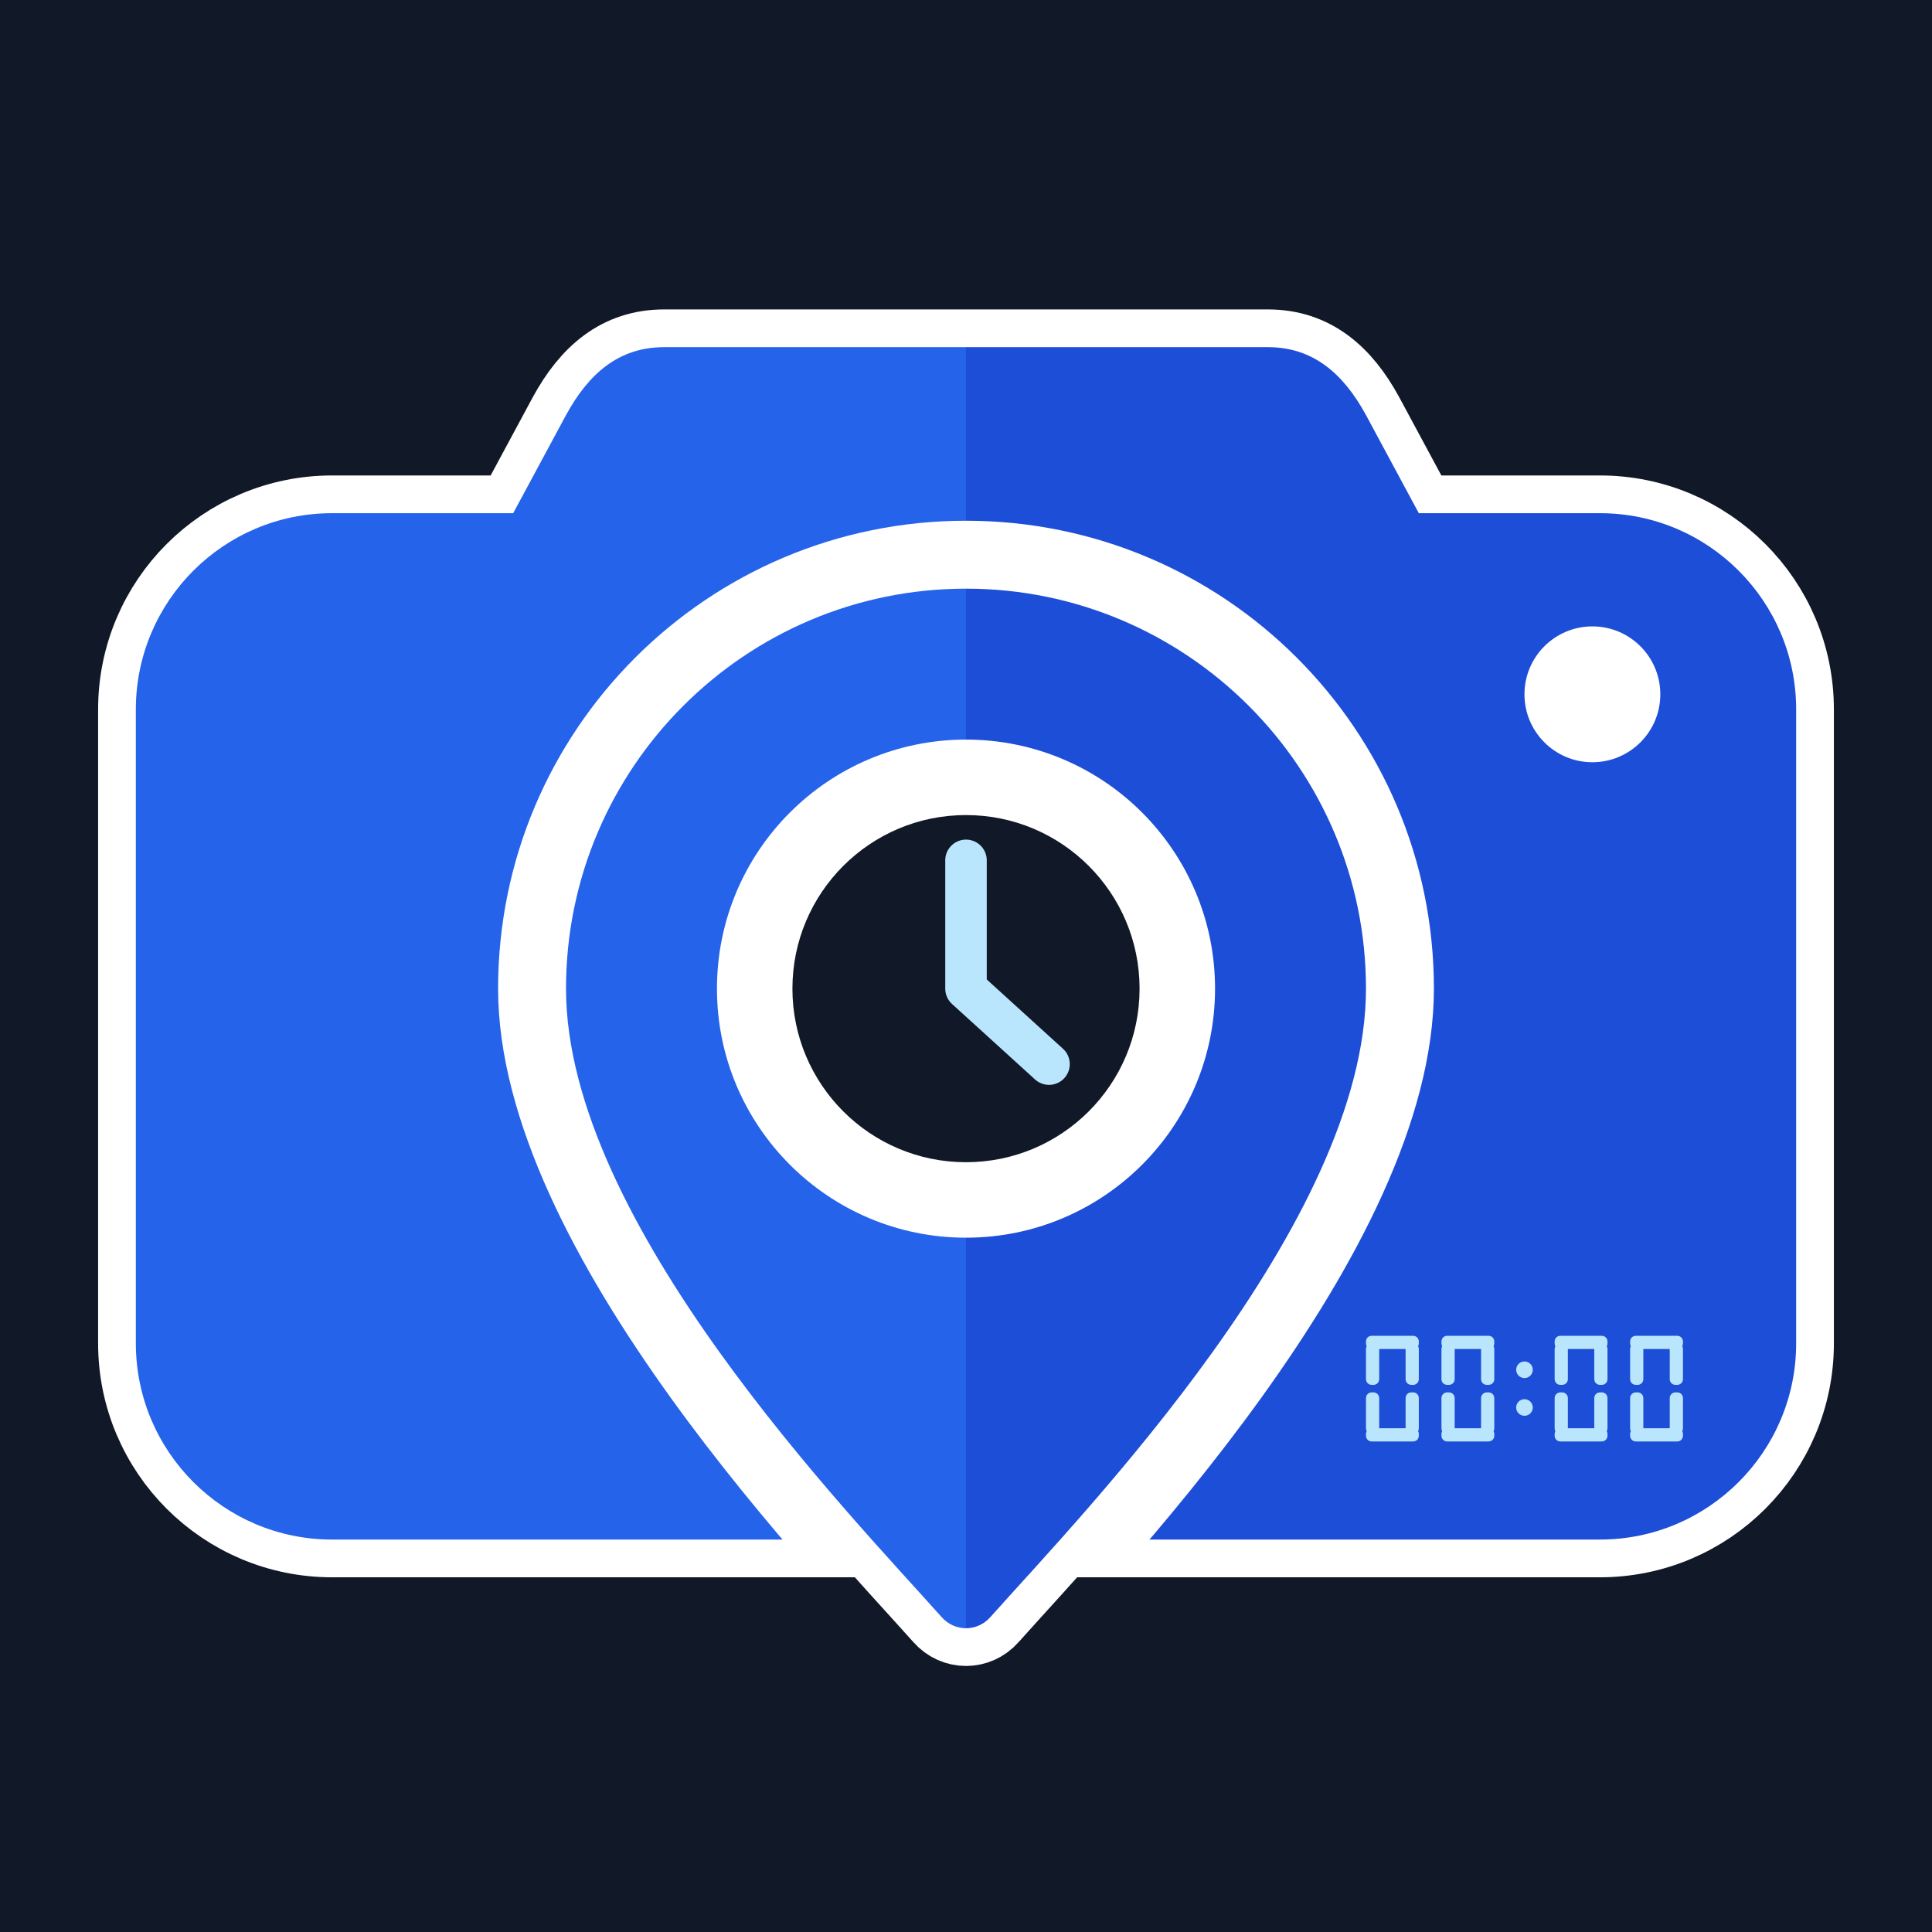
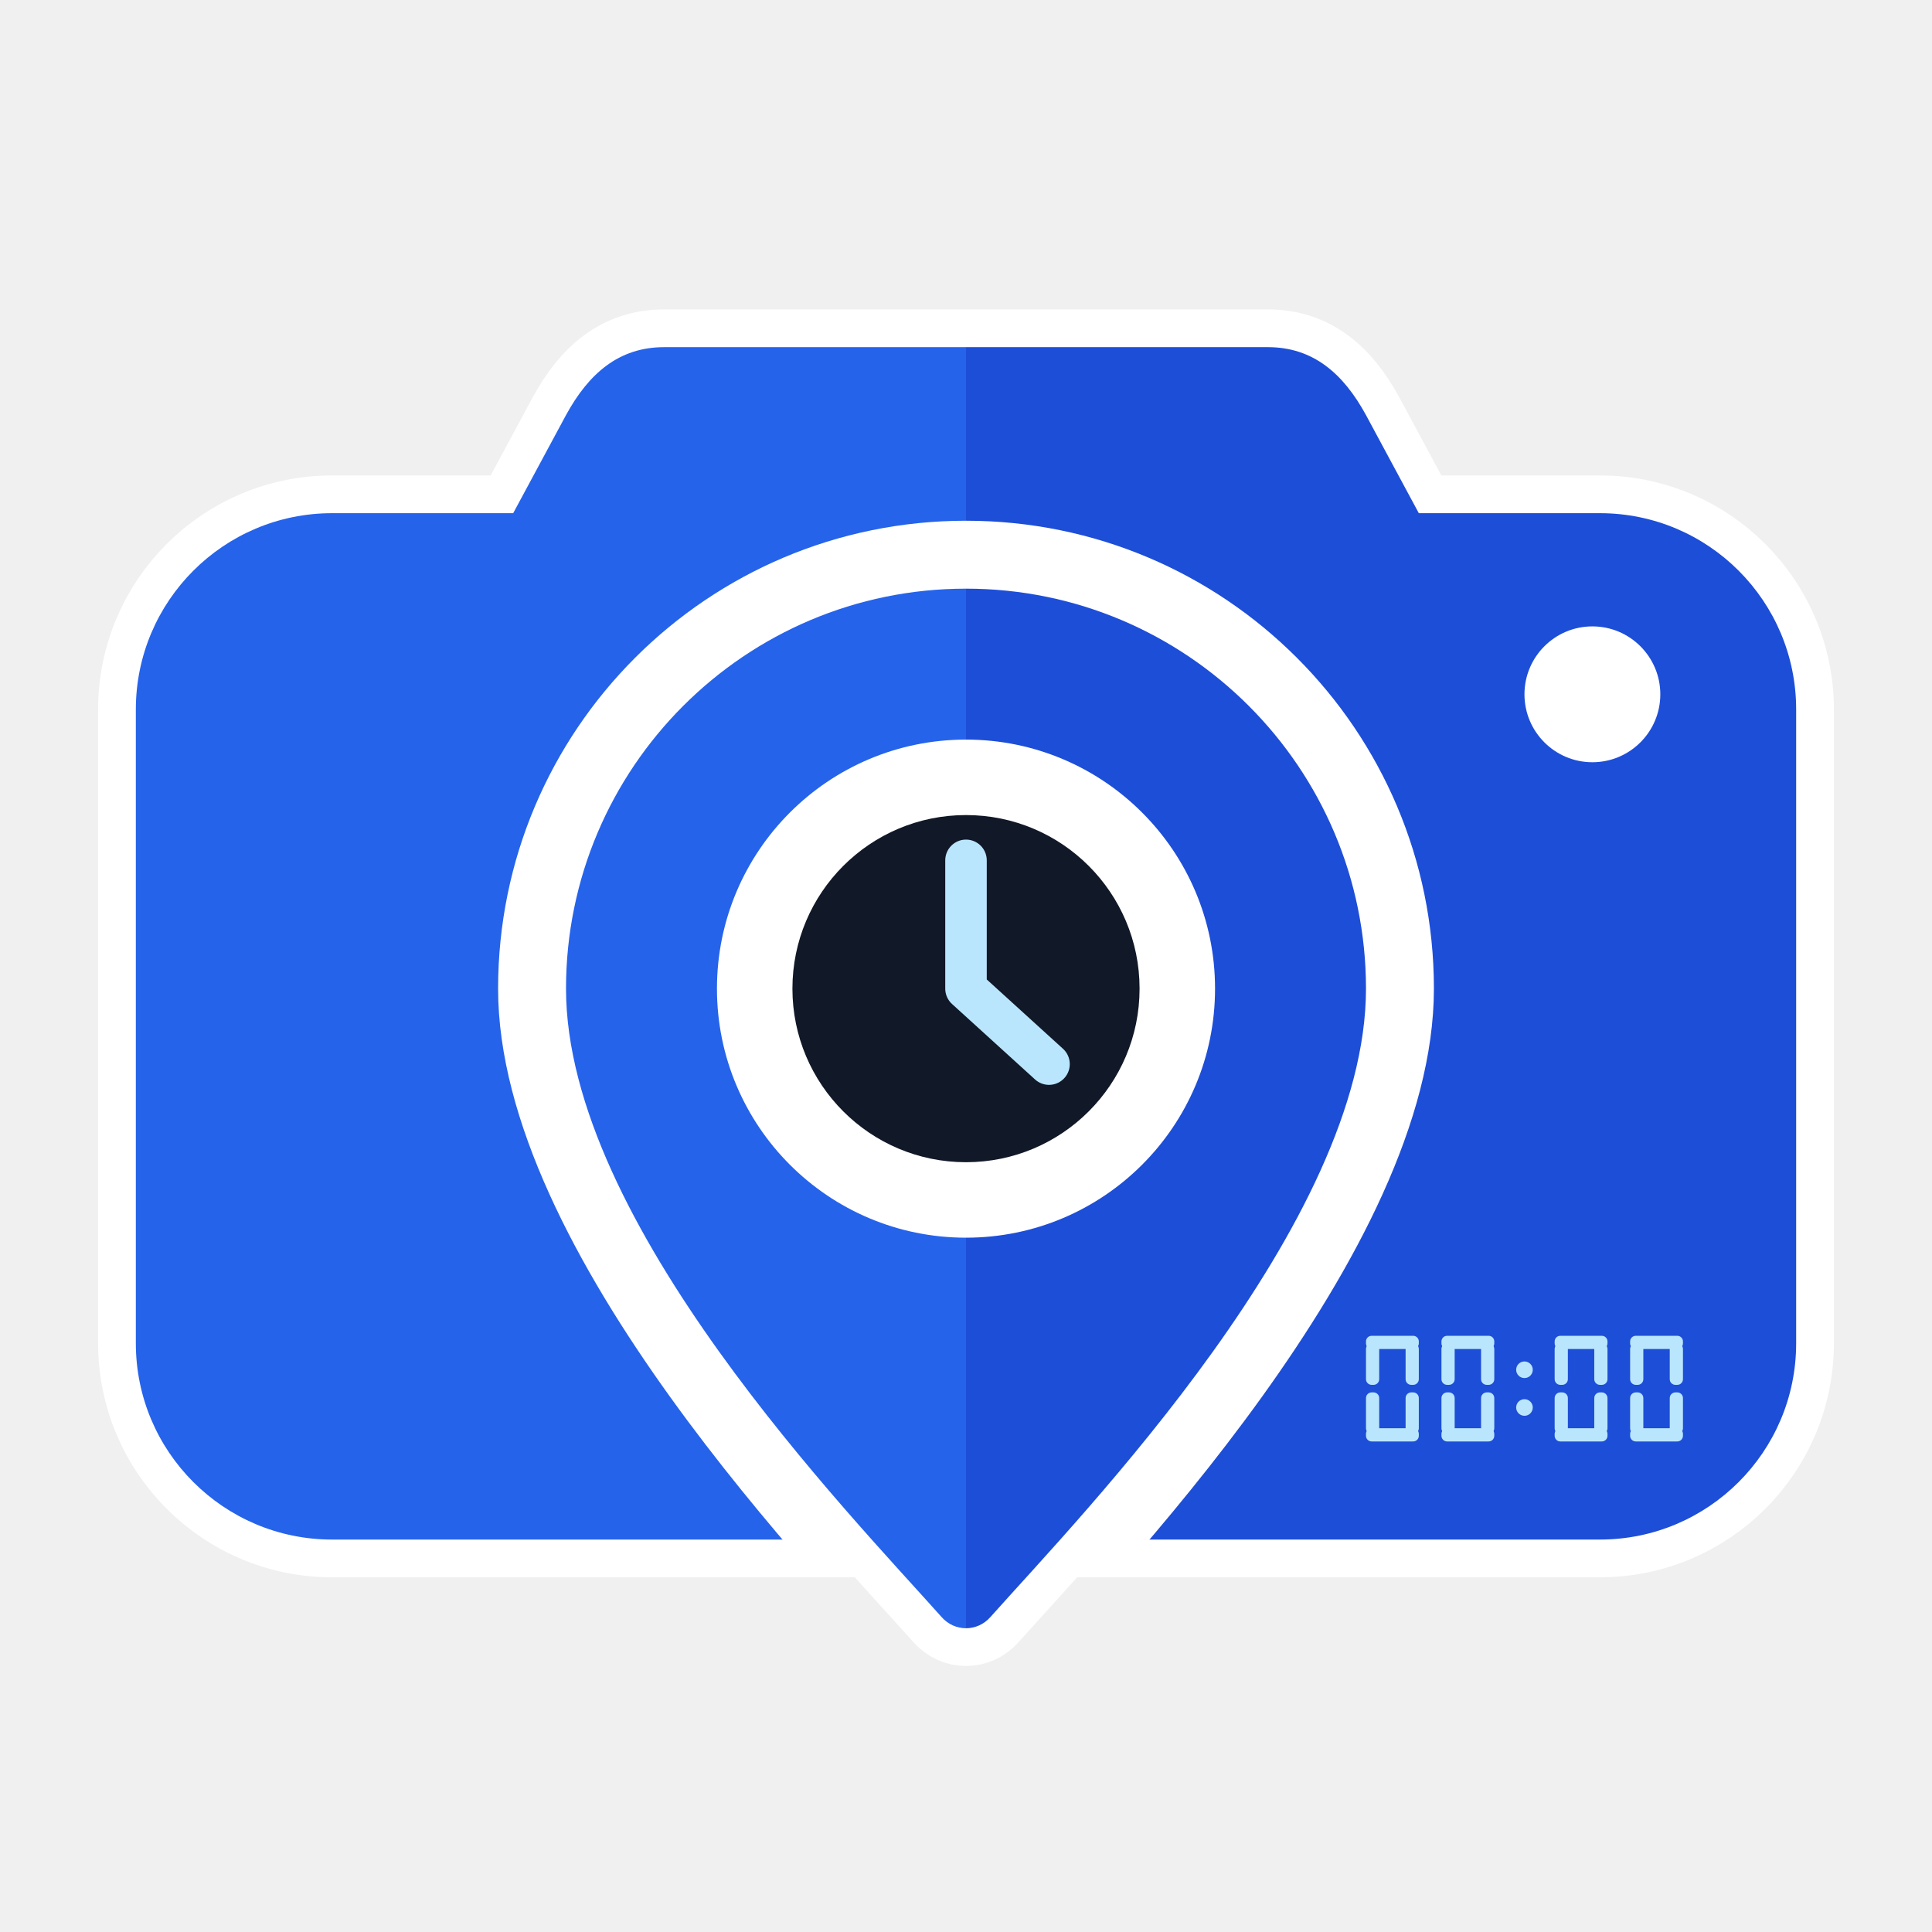
<svg xmlns="http://www.w3.org/2000/svg" viewBox="0 0 512 512" width="512" height="512">
  <defs>
    <linearGradient id="spotcam-split" x1="0%" y1="0%" x2="100%" y2="0%">
      <stop offset="50%" stop-color="#2563EB" />
      <stop offset="50%" stop-color="#1D4ED8" />
    </linearGradient>
    <mask id="pin-cutout">
      <rect width="512" height="512" fill="white" />
      <path d="M 256 138 C 187.5 138 132 193.5 132 262 C 132 332 216 418 245 450 C 251 456.5 261 456.5 267 450 C 296 418 380 332 380 262 C 380 193.5 324.5 138 256 138 Z" fill="black" />
    </mask>
  </defs>
-   <rect width="512" height="512" fill="#111827" />
  <g stroke="#FFFFFF" stroke-width="20" stroke-linejoin="round" stroke-linecap="round">
    <path fill="#FFFFFF" d="       M 176 92       L 336 92       C 348 92 356 99 362 110       L 376 136       L 424 136       C 452.7 136 476 159.3 476 188       L 476 356       C 476 384.7 452.7 408 424 408       L 88 408       C 59.3 408 36 384.7 36 356       L 36 188       C 36 159.3 59.3 136 88 136       L 136 136       L 150 110       C 156 99 164 92 176 92 Z" />
    <path fill="#FFFFFF" d="       M 256 156       C 197.5 156 150 203.5 150 262       C 150 324 225 401 249.5 428.5       C 253 432.5 259 432.5 262.5 428.5       C 287 401 362 324 362 262       C 362 203.5 314.5 156 256 156 Z" />
  </g>
  <path fill="url(#spotcam-split)" mask="url(#pin-cutout)" d="     M 176 92     L 336 92     C 348 92 356 99 362 110     L 376 136     L 424 136     C 452.7 136 476 159.3 476 188     L 476 356     C 476 384.7 452.7 408 424 408     L 88 408     C 59.3 408 36 384.7 36 356     L 36 188     C 36 159.3 59.3 136 88 136     L 136 136     L 150 110     C 156 99 164 92 176 92 Z" />
  <circle cx="422" cy="184" r="18" fill="#FFFFFF" />
  <g fill="#BAE6FD" transform="translate(362, 354)">
    <rect x="0" y="0" width="14" height="3.5" rx="1.5" />
    <rect x="0" y="24.5" width="14" height="3.5" rx="1.5" />
    <rect x="0" y="2" width="3.5" height="11" rx="1.5" />
    <rect x="10.5" y="2" width="3.5" height="11" rx="1.5" />
    <rect x="0" y="15" width="3.5" height="11" rx="1.5" />
    <rect x="10.5" y="15" width="3.5" height="11" rx="1.5" />
    <g transform="translate(20, 0)">
      <rect x="0" y="0" width="14" height="3.5" rx="1.5" />
      <rect x="0" y="24.5" width="14" height="3.5" rx="1.5" />
      <rect x="0" y="2" width="3.5" height="11" rx="1.5" />
      <rect x="10.5" y="2" width="3.5" height="11" rx="1.5" />
      <rect x="0" y="15" width="3.5" height="11" rx="1.5" />
      <rect x="10.5" y="15" width="3.5" height="11" rx="1.5" />
    </g>
    <circle cx="42" cy="9" r="2.2" />
    <circle cx="42" cy="19" r="2.2" />
    <g transform="translate(50, 0)">
      <rect x="0" y="0" width="14" height="3.5" rx="1.5" />
      <rect x="0" y="24.5" width="14" height="3.5" rx="1.5" />
      <rect x="0" y="2" width="3.5" height="11" rx="1.5" />
      <rect x="10.5" y="2" width="3.5" height="11" rx="1.5" />
      <rect x="0" y="15" width="3.5" height="11" rx="1.5" />
      <rect x="10.5" y="15" width="3.5" height="11" rx="1.5" />
    </g>
    <g transform="translate(70, 0)">
      <rect x="0" y="0" width="14" height="3.5" rx="1.5" />
      <rect x="0" y="24.5" width="14" height="3.5" rx="1.5" />
      <rect x="0" y="2" width="3.5" height="11" rx="1.5" />
      <rect x="10.5" y="2" width="3.5" height="11" rx="1.5" />
      <rect x="0" y="15" width="3.5" height="11" rx="1.5" />
      <rect x="10.5" y="15" width="3.5" height="11" rx="1.5" />
    </g>
  </g>
  <path fill="url(#spotcam-split)" d="     M 256 156     C 197.5 156 150 203.5 150 262     C 150 324 225 401 249.5 428.5     C 253 432.5 259 432.5 262.5 428.5     C 287 401 362 324 362 262     C 362 203.5 314.5 156 256 156 Z" />
  <circle cx="256" cy="262" r="66" fill="#FFFFFF" />
  <circle cx="256" cy="262" r="46" fill="#111827" />
  <path d="M 256 228 L 256 262 L 278 282" fill="none" stroke="#BAE6FD" stroke-width="11" stroke-linecap="round" stroke-linejoin="round" />
</svg>
